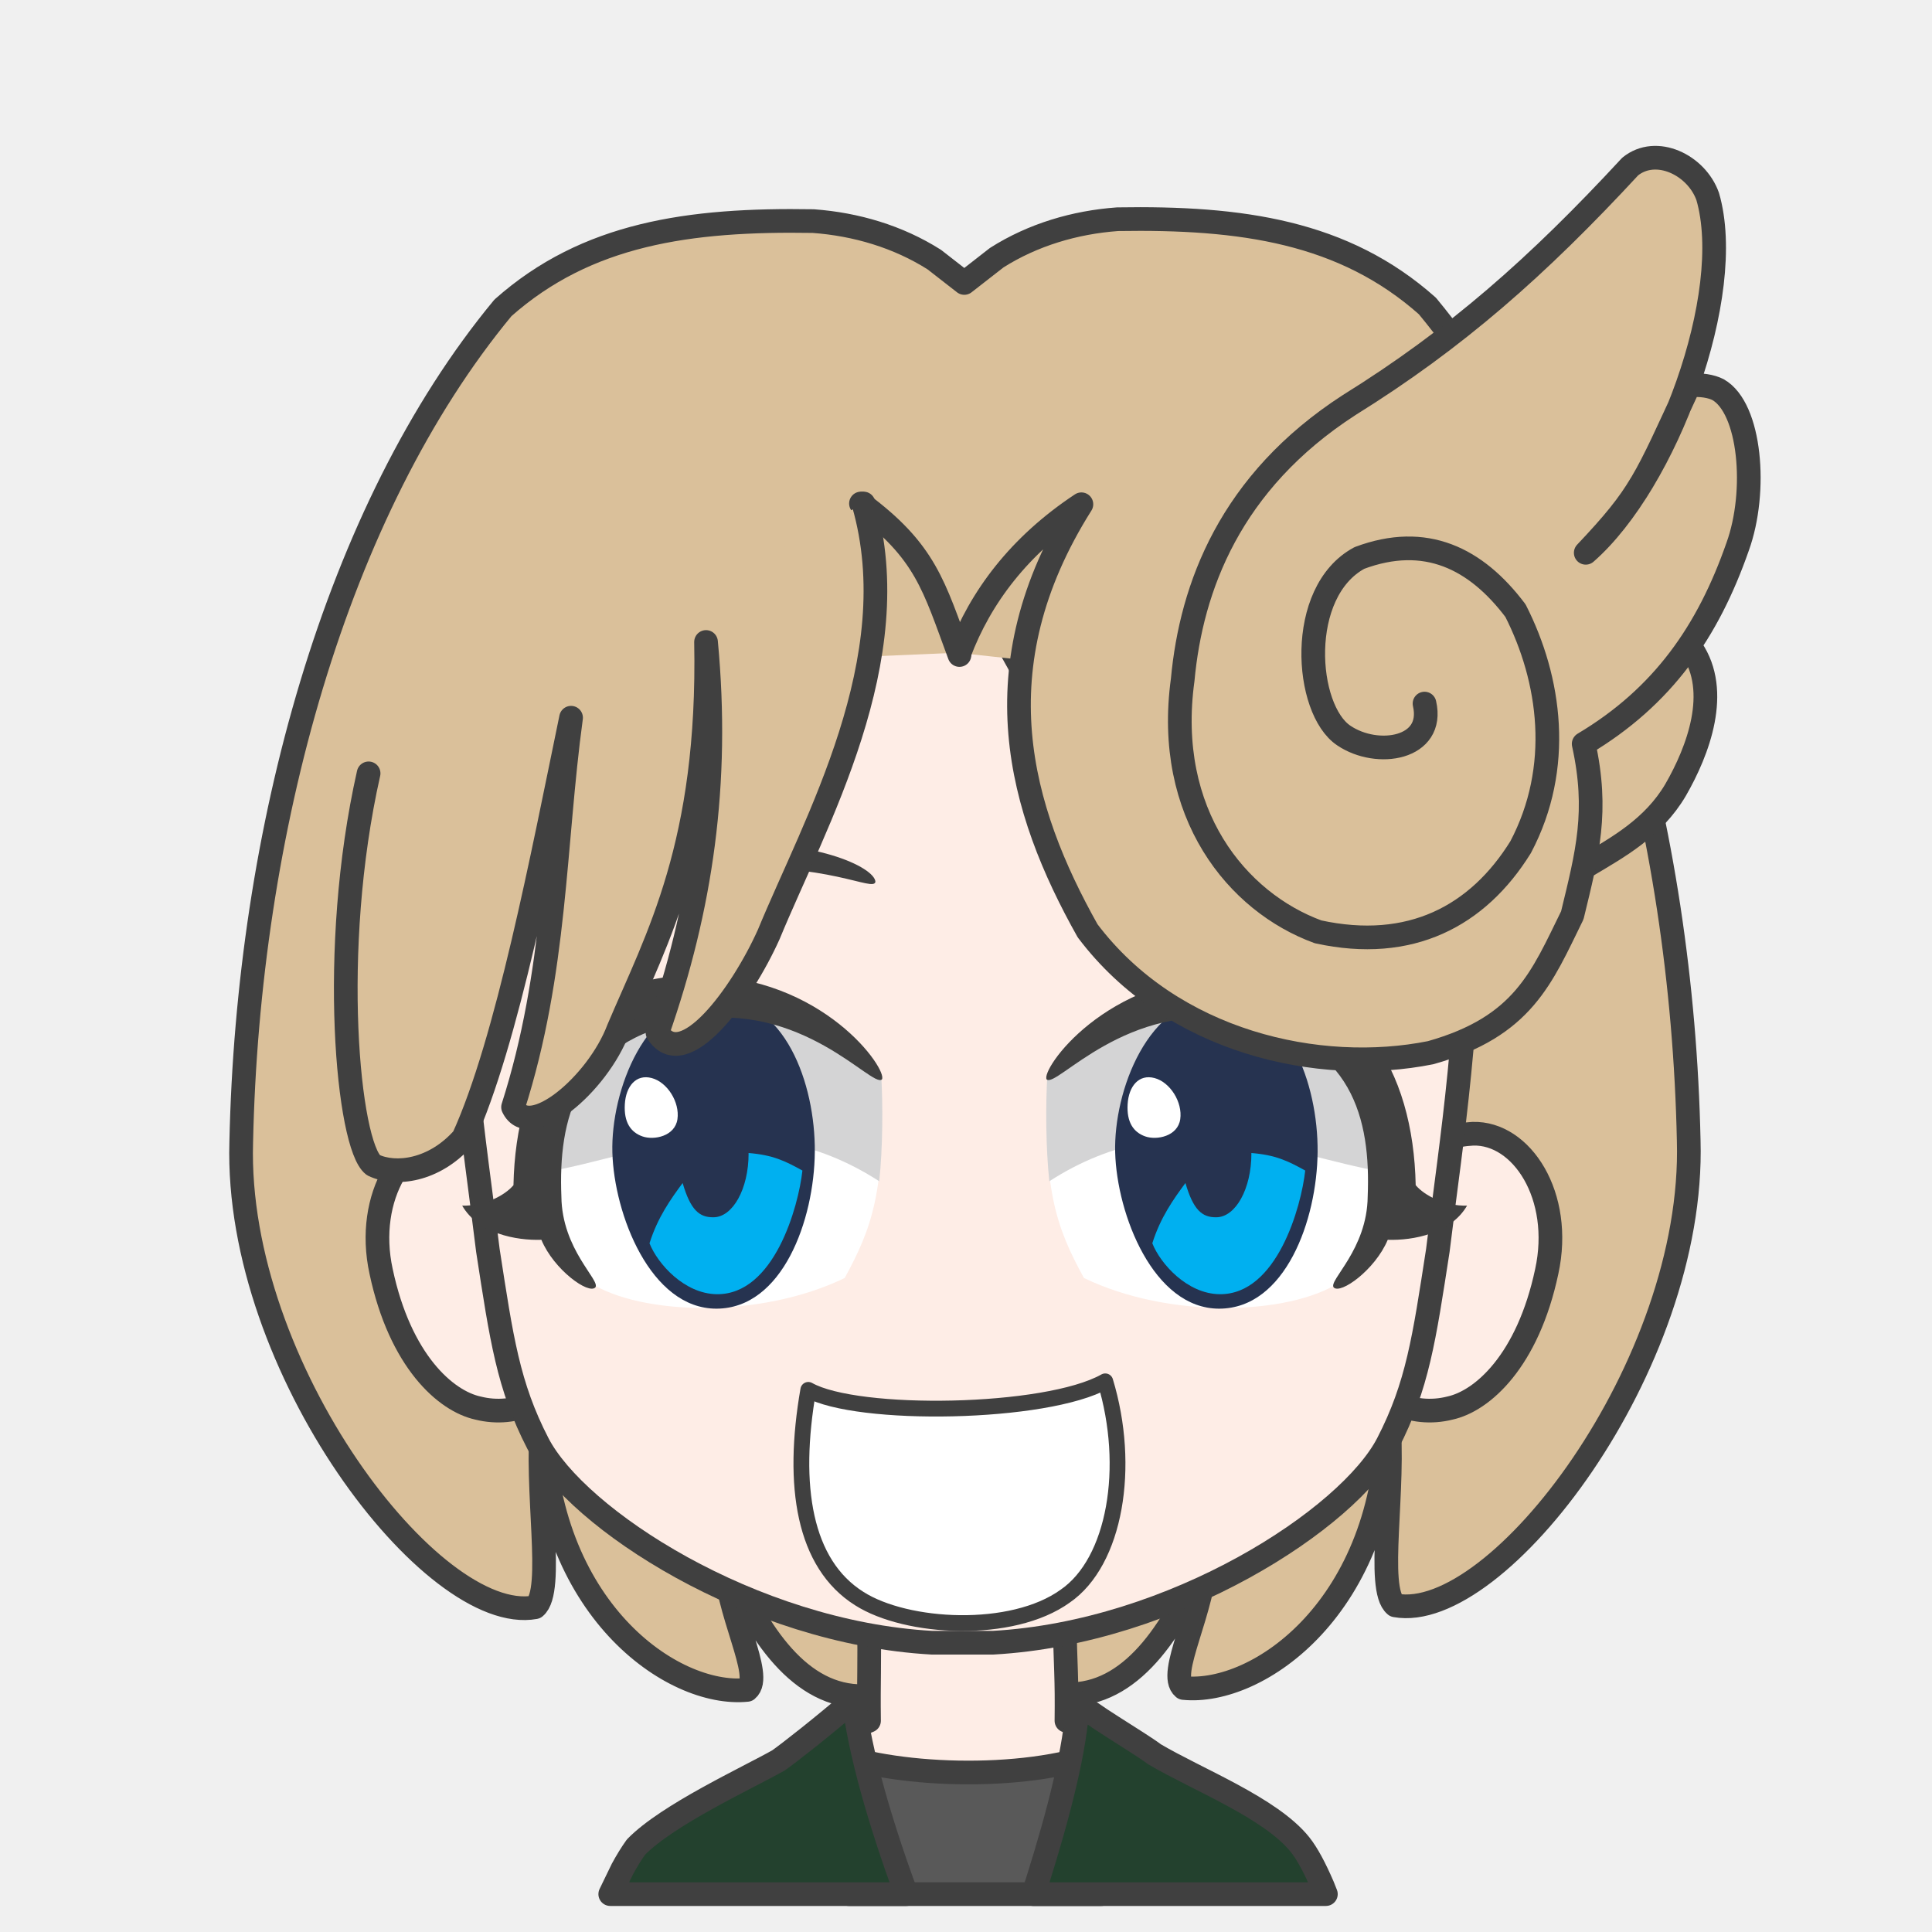
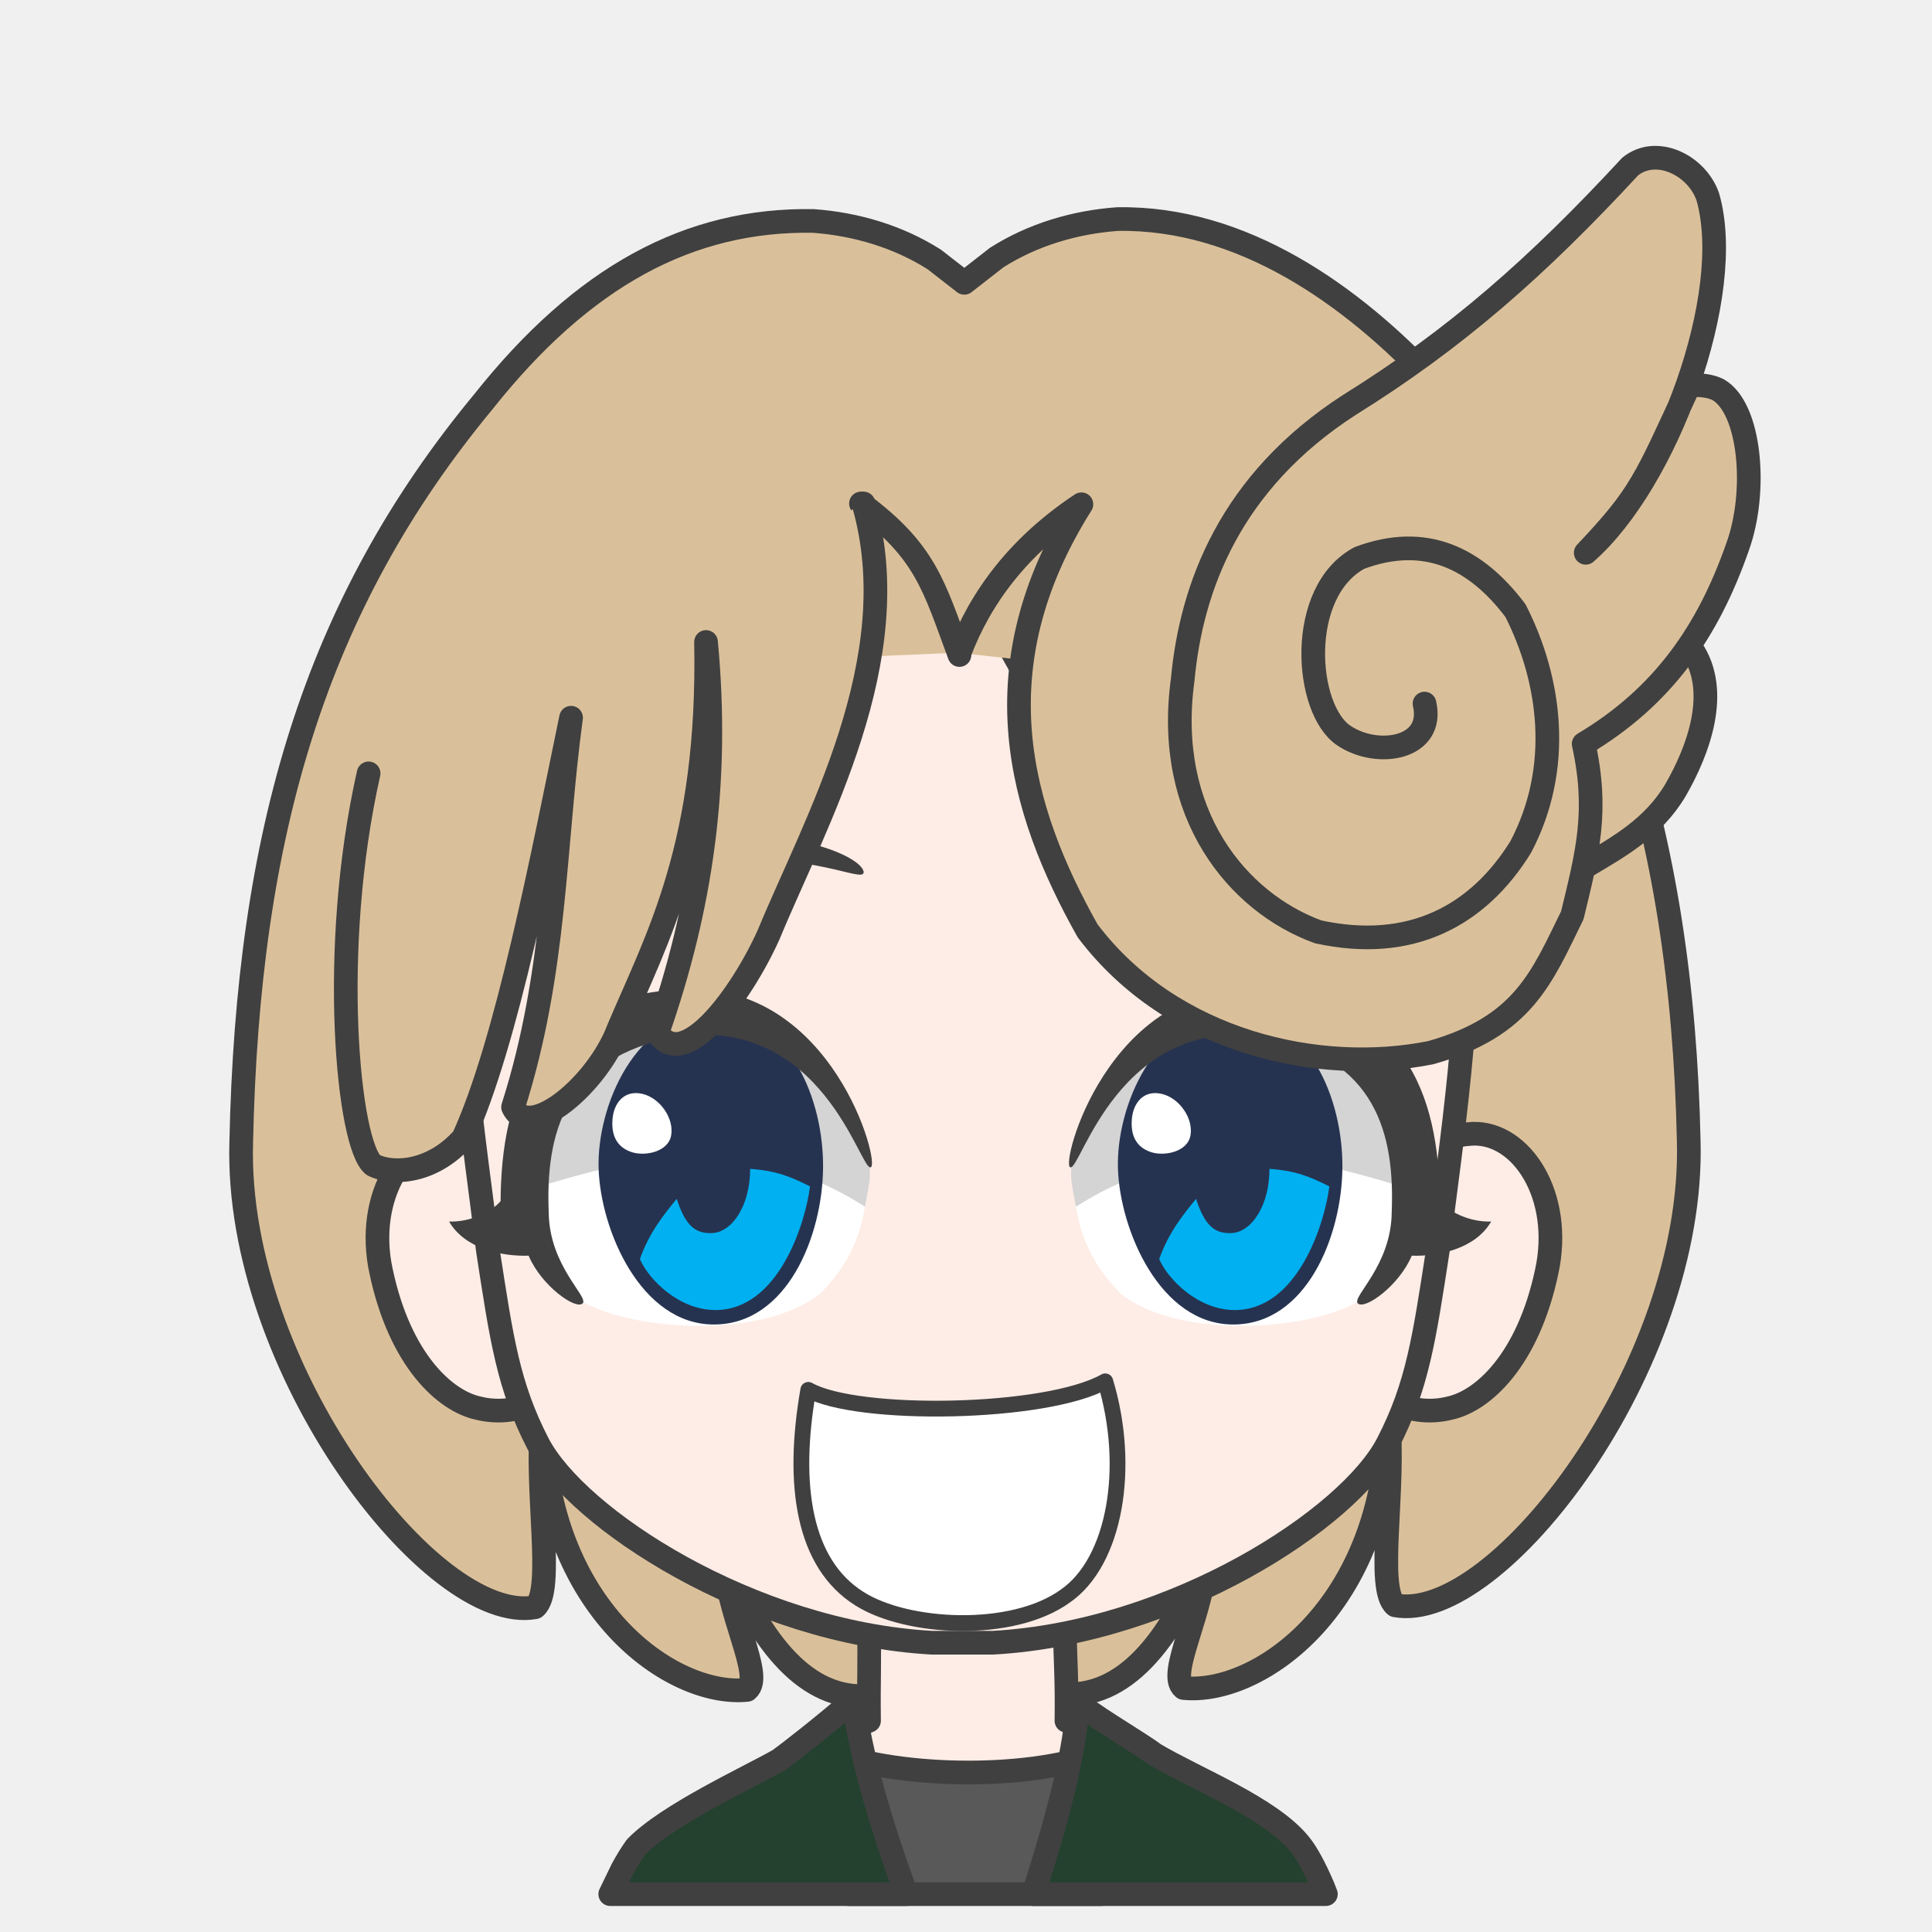
<svg xmlns="http://www.w3.org/2000/svg" width="2805" height="2805" xml:space="preserve" overflow="hidden">
  <g transform="translate(-833 -936)">
-     <path d="M829.5 0.267C649.55-2.732 501.091 18.263 379.624 126.238 136.192 420.669 9.727 887.56 0.229 1337.95-9.268 1664.88 278.152 2039.79 426.112 2012.8 455.103 1988.8 425.611 1841.84 436.608 1738.36 439.608 2015.3 625.556 2143.77 733.526 2132.77 758.519 2112.27 702.534 2019.79 700.535 1936.31 744.023 2042.29 804.007 2137.77 893.982 2141.77L1043 2154.07 1042.99 2158 1206.69 2144.5C1296.8 2140.5 1356.87 2045.03 1400.42 1939.05 1398.42 2022.53 1342.35 2115.01 1367.38 2135.51 1475.52 2146.5 1661.74 2018.03 1664.74 1741.1 1675.76 1844.57 1646.22 1991.54 1675.26 2015.53 1823.43 2042.53 2111.28 1667.61 2101.77 1340.69 2092.26 890.297 1965.61 423.406 1721.81 128.975 1600.17 21 1451.49 0.005 1271.27 3.004 1209.32 7.503 1148.21 25.499 1095.56 58.89L1051.98 92.826 1004.95 56.153C952.372 22.762 891.358 4.766 829.5 0.267Z" stroke="#404040" stroke-width="34.375" stroke-linecap="round" stroke-linejoin="round" stroke-miterlimit="10" fill="#DAC09A" fill-rule="evenodd" transform="matrix(-1 0 0 1 3285 1254)" />
+     <path d="M829.5 0.059C649.55-2.941 489.715 109.078 368.248 239.819 124.816 534.279 9.727 887.437 0.229 1337.87-9.268 1664.83 278.152 2039.78 426.112 2012.78 455.103 1988.79 425.611 1841.81 436.608 1738.32 439.608 2015.28 625.556 2143.76 733.526 2132.77 758.519 2112.27 702.534 2019.78 700.535 1936.29 744.023 2042.28 804.007 2137.76 893.982 2141.76L1043 2154.07C1043 2155.38 1042.99 2156.69 1042.99 2158L1206.69 2144.5C1296.8 2140.5 1356.87 2045.02 1400.42 1939.03 1398.42 2022.52 1342.35 2115.01 1367.38 2135.5 1475.52 2146.5 1661.74 2018.02 1664.74 1741.06 1675.76 1844.54 1646.22 1991.52 1675.26 2015.52 1823.43 2042.52 2111.28 1667.57 2101.77 1340.61 2092.26 890.174 1994.05 559.772 1750.25 265.312 1605.85 83.372 1451.49-0.204 1271.27 2.796 1209.32 7.296 1148.21 25.293 1095.56 58.687L1051.98 92.626 1004.95 55.949C952.372 22.556 891.358 4.558 829.5 0.059Z" stroke="#404040" stroke-width="34.375" stroke-linecap="round" stroke-linejoin="round" stroke-miterlimit="10" fill="#DAC09A" fill-rule="evenodd" transform="matrix(-1 0 0 1 3285 1254)" />
    <path d="M100.689 0C98.84 79.625 96.894 89.967 97.677 152.26 83.972 154.12 27.834 182.731 0 193.488 30.346 293.188 148.667 377.978 237.171 376.992 325.675 376.006 449.331 271.853 478 192.711L384.282 152.263C385.065 89.969 383.117 77.203 384.519 2.423L100.689 0Z" stroke="#404040" stroke-width="34.375" stroke-linecap="round" stroke-linejoin="round" stroke-miterlimit="10" fill="#FEEDE6" fill-rule="evenodd" transform="matrix(-1 0 0 1 2479 3282)" />
    <path d="M2032 3477C2125.52 3515.76 2317.19 3523.14 2432 3480.69L2432 3686 2065.33 3686 2032 3477Z" stroke="#404040" stroke-width="34.375" stroke-linecap="round" stroke-linejoin="round" stroke-miterlimit="10" fill="#595959" fill-rule="evenodd" />
    <path d="M360.257 2.64C351.193 15.603 270.78 62.143 248.996 78.862 186.77 115.64 80.312 156.728 37.62 210.019 26.948 223.341 15.861 244.346 4.77 270.024L0 282 424.878 282 418.476 262.397C388.156 166.036 362.993 69.528 360.257 2.64ZM685.525 0C676.986 76.713 646.426 179.471 611.045 276.831L609.081 282 1039 282 1021.48 245.832C1015.16 234.165 1008.58 223.408 1001.69 213.779 955.871 166.667 839.865 113.369 794.529 87.734 779.496 77.089 729.559 38.118 685.525 0Z" stroke="#404040" stroke-width="34.375" stroke-linecap="round" stroke-linejoin="round" stroke-miterlimit="10" fill="#23412E" fill-rule="evenodd" transform="matrix(-1 0 0 1 2758 3404)" />
    <path d="M1590.28 0.036C1578.74 0.3 1556.37 0.199 1540.19 10.016L157.421 11.858C140.36 2.041 125.279 0.88 112.671 0.036 41.656-2.078-18.587 90.323 5.331 200.007 32.888 329.763 98.798 388.174 146.094 398.363 172.595 405.076 202.149 402.541 224.36 390.397L1478.55 390.397C1500.77 402.541 1530.33 405.076 1556.85 398.363 1604.16 388.174 1670.1 329.763 1697.67 200.007 1721.6 90.323 1661.33-2.078 1590.28 0.036Z" stroke="#404040" stroke-width="34.375" stroke-linecap="round" stroke-linejoin="round" stroke-miterlimit="10" fill="#FEEDE6" fill-rule="evenodd" transform="matrix(-1 0 0 1 3084 2582)" />
    <path d="M1474 666.291C1471.86 440.308 1415.73 7.5 731.293 0 77.289 2.901-1.423 444.265 0.019 666.291 0.542 939.615 26.781 1089.24 47.443 1258.4 67.278 1386.53 76.88 1454.95 120.233 1538.78 176.537 1647.65 430.308 1813.3 693.203 1828L782.016 1828C1044.46 1813.3 1297.79 1647.65 1353.99 1538.78 1397.27 1454.95 1406.86 1386.53 1426.66 1258.4 1447.28 1089.24 1473.48 939.615 1474 666.291Z" stroke="#404040" stroke-width="34.375" stroke-linecap="round" stroke-linejoin="round" stroke-miterlimit="10" fill="#FEEDE6" fill-rule="evenodd" transform="matrix(-1 0 0 1 2968 1493)" />
-     <path d="M2593.13 2162.46C2733.45 2172.28 2882.7 2242.14 2877.89 2249.47 2872.24 2264.91 2762.2 2205.05 2596.02 2196.33 2429.84 2187.61 2364.71 2231.67 2362 2216.22 2363.2 2194.89 2452.81 2152.64 2593.13 2162.46Z" fill="#404040" fill-rule="evenodd" />
-     <path d="M2355.46 2498.63C2414.77 2391.64 2668.59 2280.27 2839.67 2518.91 2860.01 2618.18 2860.32 2706.36 2777.6 2797.97 2703.67 2845.73 2530.08 2851.13 2406.72 2791.45 2367.47 2719.68 2345.29 2662.35 2355.46 2498.63Z" fill="#FFFFFF" fill-rule="evenodd" />
-     <path d="M2356.51 2651C2542.03 2531.4 2711.19 2615.62 2836.06 2636.45 2840.66 2592.7 2859.6 2586.66 2846.4 2539.88 2740.37 2388.82 2483.28 2338.95 2353.59 2497.23 2351.05 2538.86 2351.23 2603.02 2356.51 2651Z" fill="#D4D4D5" fill-rule="evenodd" />
-     <path d="M2452.08 2609.23C2449.65 2519.82 2500.14 2385.15 2601.36 2385 2702.59 2384.85 2746.75 2509.42 2745.99 2608.33 2745.23 2707.24 2699.07 2835.85 2603.18 2836 2507.29 2836.15 2454.52 2698.65 2452.08 2609.23Z" fill="#263350" fill-rule="evenodd" />
-     <path d="M2649.76 2610C2684.95 2612.89 2702.62 2621.38 2728 2635.48 2722.31 2687.75 2686.98 2815.92 2603.73 2815 2556.47 2814.47 2517.66 2770.67 2506 2741.08 2517.83 2703.51 2536.67 2677.15 2554.1 2653.59 2565.47 2692.6 2578.24 2703.56 2598.71 2703.32 2626.96 2703.32 2649.86 2661.93 2649.86 2610.87 2649.82 2610.58 2649.79 2610.29 2649.76 2610Z" fill="#00B0F0" fill-rule="evenodd" />
-     <path d="M2470.16 2539.15C2471.7 2513.07 2486.41 2495.15 2509.18 2501.17 2531.94 2507.19 2550.13 2536.23 2546.55 2560.93 2542.97 2585.63 2512.66 2591.89 2495.63 2585.87 2478.6 2579.84 2468.61 2565.23 2470.16 2539.15Z" fill="#FFFFFF" fill-rule="evenodd" />
-     <path d="M2622.27 2352C2806.97 2351.51 2885.01 2490.16 2888.39 2656.7 2900.86 2671.65 2931.15 2687.49 2963 2686.36 2939.71 2726.87 2884.7 2737.24 2847.82 2736.01 2829.44 2779.81 2779.03 2815.72 2769.31 2805.13 2761.37 2795.04 2817.89 2750.31 2818.7 2673.3 2823.24 2561.14 2797.4 2447.35 2632.98 2417.76 2468.57 2388.16 2366.79 2516.21 2352.62 2503.18 2343.41 2489.72 2437.57 2352.49 2622.27 2352Z" fill="#404040" fill-rule="evenodd" />
-     <path d="M230.683 1.458C370.729 11.281 519.695 81.135 514.887 88.465 509.253 103.915 399.424 44.049 233.564 35.329 67.704 26.609 2.704 70.674 0 55.224 1.2 33.894 90.636-8.365 230.683 1.458Z" fill="#404040" fill-rule="evenodd" transform="matrix(-1 0 0 1 2104 2161)" />
-     <path d="M2.458 121.63C61.642 14.638 314.957-96.73 485.695 141.91 505.993 241.185 506.297 329.36 423.749 420.97 349.962 468.73 176.723 474.128 53.609 414.449 14.441 342.677-7.697 285.345 2.458 121.63Z" fill="#FFFFFF" fill-rule="evenodd" transform="matrix(-1 0 0 1 2113 2377)" />
-     <path d="M4.506 251C189.654 131.4 358.471 215.619 483.09 236.454 487.676 192.7 506.582 186.659 493.412 139.882 387.595-11.18 131.013-61.051 1.584 97.227-0.945 138.862-0.772 203.023 4.506 251Z" fill="#D4D4D5" fill-rule="evenodd" transform="matrix(-1 0 0 1 2114 2400)" />
-     <path d="M1722.08 2609.23C1719.65 2519.82 1770.14 2385.15 1871.36 2385 1972.59 2384.85 2016.75 2509.42 2015.99 2608.33 2015.23 2707.24 1969.07 2835.85 1873.18 2836 1777.29 2836.15 1724.52 2698.65 1722.08 2609.23Z" fill="#263350" fill-rule="evenodd" />
-     <path d="M1919.76 2610C1954.95 2612.89 1972.62 2621.38 1998 2635.48 1992.31 2687.75 1956.98 2815.92 1873.72 2815 1826.47 2814.47 1787.66 2770.67 1776 2741.08 1787.83 2703.51 1806.67 2677.15 1824.1 2653.59 1835.47 2692.6 1848.24 2703.56 1868.71 2703.32 1896.96 2703.32 1919.86 2661.93 1919.86 2610.87 1919.82 2610.58 1919.79 2610.29 1919.76 2610Z" fill="#00B0F0" fill-rule="evenodd" />
-     <path d="M1740.16 2539.15C1741.7 2513.07 1756.41 2495.15 1779.18 2501.17 1801.94 2507.19 1820.13 2536.23 1816.55 2560.93 1812.97 2585.63 1782.66 2591.89 1765.63 2585.87 1748.6 2579.84 1738.62 2565.23 1740.16 2539.15Z" fill="#FFFFFF" fill-rule="evenodd" />
-     <path d="M269.826 0.001C454.225-0.488 532.134 138.157 535.514 304.7 547.966 319.653 578.202 335.494 610 334.359 586.745 374.868 531.825 385.237 495.004 384.008 476.656 427.81 426.327 463.717 416.629 453.131 408.7 443.043 465.129 398.307 465.937 321.304 470.467 209.144 444.668 95.354 280.524 65.759 116.381 36.163 14.769 164.212 0.616 151.183-8.58 137.723 85.427 0.491 269.826 0.001Z" fill="#404040" fill-rule="evenodd" transform="matrix(-1 0 0 1 2114 2352)" />
    <path d="M2222.99 1883.66 2313.65 1810.45 2875 1548.97 2546.09 1370 1863.86 1382.78 1595.39 1564.08C1564.62 1636.13 1477.31 1913.64 1442 2042 1552.82 1995.02 1693.48 1951.5 1816.77 1901.04L2222.99 1883.66Z" fill="#DAC09A" fill-rule="evenodd" />
    <path d="M2083 1667C2177.18 1736.9 2188.67 1786.17 2226 1887" stroke="#404040" stroke-width="34.375" stroke-linecap="round" stroke-linejoin="round" stroke-miterlimit="10" fill="#DAC09A" fill-rule="evenodd" />
+     <path d="M2006.53 2953.9C1982.1 3093.91 2000.48 3206.44 2080.43 3256.86 2149.1 3300.74 2302.2 3309.11 2379.5 3253.4 2452.31 3203.3 2475.28 3065.41 2437.69 2941.5 2351.82 2989.89 2077.18 2993.92 2006.53 2953.9Z" stroke="#404040" stroke-width="22.917" stroke-linecap="round" stroke-linejoin="round" stroke-miterlimit="10" fill="#FFFFFF" fill-rule="evenodd" />
+     <path d="M2628.13 2149.44C2768.45 2159.16 2917.7 2228.24 2912.89 2235.49 2907.24 2250.77 2797.2 2191.56 2631.02 2182.94 2464.84 2174.32 2399.71 2217.9 2397 2202.62 2398.2 2181.52 2487.81 2139.73 2628.13 2149.44Z" fill="#404040" fill-rule="evenodd" />
+     <path d="M2390 2615.05C2456.74 2412.28 2703.82 2302.93 2874.69 2541.84 2895 2641.23 2895.3 2729.51 2812.69 2821.22 2738.85 2869.03 2544 2881.96 2459.44 2813.62 2401.99 2754.66 2390.57 2697.26 2390 2615.05Z" fill="#FFFFFF" fill-rule="evenodd" />
+     <path d="M2395.16 2688C2580.86 2568.78 2762.01 2627.02 2870.86 2659.57 2875.46 2615.96 2884.74 2609.93 2881.22 2563.3 2801.98 2398.79 2494.08 2303.01 2389.01 2621.49 2386.47 2650.13 2388.8 2651.96 2395.16 2688Z" fill="#D4D4D5" fill-rule="evenodd" />
+     <path d="M2456.09 2632.23C2453.39 2542.82 2509.38 2408.15 2621.62 2408 2733.86 2407.85 2782.84 2532.42 2781.99 2631.33 2781.14 2730.24 2729.97 2858.85 2623.63 2859 2517.3 2859.15 2458.79 2721.65 2456.09 2632.23Z" fill="#263350" fill-rule="evenodd" />
+     <path d="M2675.95 2633C2715.1 2635.89 2734.76 2644.38 2763 2658.48 2756.67 2710.76 2717.36 2838.92 2624.73 2838 2572.15 2837.47 2528.97 2793.67 2516 2764.08 2529.16 2726.51 2550.12 2700.15 2569.52 2676.59 2582.17 2715.6 2596.37 2726.56 2619.15 2726.32 2650.58 2726.32 2676.06 2684.93 2676.06 2633.87 2676.02 2633.58 2675.98 2633.29 2675.95 2633Z" fill="#00B0F0" fill-rule="evenodd" />
+     <path d="M2476.17 2562.15C2477.9 2536.07 2494.33 2518.15 2519.76 2524.17 2545.18 2530.19 2565.5 2559.23 2561.5 2583.93 2557.49 2608.63 2523.65 2614.89 2504.63 2608.87 2485.61 2602.84 2474.45 2588.23 2476.17 2562.15Z" fill="#FFFFFF" fill-rule="evenodd" />
+     <path d="M2656.93 2372.22C2872.32 2381.23 2922.35 2524.39 2923.32 2679.85 2935.8 2694.79 2966.12 2710.61 2998 2709.48 2974.68 2749.95 2919.62 2760.31 2882.7 2759.08 2864.31 2802.84 2813.85 2838.71 2804.12 2828.13 2796.17 2818.05 2852.75 2773.36 2853.56 2696.44 2858.1 2584.39 2832.23 2470.71 2667.66 2441.14 2457 2410.36 2402.31 2635.06 2387.02 2630.81 2371.73 2628.28 2441.55 2363.22 2656.93 2372.22Z" fill="#404040" fill-rule="evenodd" />
+     <path d="M231.13 1.442C371.449 11.157 520.704 80.244 515.887 87.493 510.242 102.773 400.199 43.565 234.017 34.941 67.835 26.317 2.709 69.897 0 54.617 1.203 33.521 90.812-8.273 231.13 1.442Z" fill="#404040" fill-rule="evenodd" transform="matrix(-1 0 0 1 2087 2148)" />
+     <path d="M0 209.048C66.879 6.277 314.448-103.069 485.664 135.843 506.018 235.23 506.323 323.506 423.545 415.219 349.551 463.034 154.314 475.961 69.581 407.617 12.018 348.661 0.573 291.264 0 209.048Z" fill="#FFFFFF" fill-rule="evenodd" transform="matrix(-1 0 0 1 2094 2406)" />
+     <path d="M7.165 277C192.861 157.775 374.012 216.02 482.865 248.573 487.465 204.956 496.745 198.934 493.218 152.304 413.98-12.212 106.078-107.993 1.007 210.485-1.529 239.134 0.795 240.958 7.165 277Z" fill="#D4D4D5" fill-rule="evenodd" transform="matrix(-1 0 0 1 2096 2411)" />
+     <path d="M1702.09 2632.23C1699.39 2542.82 1755.38 2408.15 1867.62 2408 1979.86 2407.85 2028.84 2532.42 2027.99 2631.33 2027.14 2730.24 1975.97 2858.85 1869.63 2859 1763.3 2859.15 1704.79 2721.65 1702.09 2632.23Z" fill="#263350" fill-rule="evenodd" />
+     <path d="M1921.95 2633C1961.1 2635.89 1980.76 2644.38 2009 2658.48 2002.67 2710.76 1963.36 2838.92 1870.73 2838 1818.15 2837.47 1774.97 2793.67 1762 2764.08 1775.16 2726.51 1796.12 2700.15 1815.52 2676.59 1828.17 2715.6 1842.37 2726.56 1865.15 2726.32 1896.58 2726.32 1922.06 2684.93 1922.06 2633.87 1922.02 2633.58 1921.98 2633.29 1921.95 2633Z" fill="#00B0F0" fill-rule="evenodd" />
+     <path d="M1722.17 2562.15C1723.9 2536.07 1740.33 2518.15 1765.76 2524.17 1791.18 2530.19 1811.5 2559.23 1807.5 2583.93 1803.49 2608.63 1769.65 2614.89 1750.63 2608.87 1731.61 2602.84 1720.45 2588.23 1722.17 2562.15Z" fill="#FFFFFF" fill-rule="evenodd" />
+     <path d="M272.377 0.224C488.114 9.228 538.232 152.386 539.197 307.848 551.702 322.786 582.066 338.612 614 337.478 590.645 377.947 535.491 388.306 498.514 387.078 480.088 430.836 429.545 466.709 419.805 456.133 411.843 446.055 468.512 401.363 469.323 324.435 473.872 212.386 447.963 98.708 283.121 69.141 72.114 38.362 17.341 263.056 2.02 258.808-13.289 256.279 56.641-8.779 272.377 0.224Z" fill="#404040" fill-rule="evenodd" transform="matrix(-1 0 0 1 2099 2372)" />
    <path d="M2086.69 1667C2152.01 1893.26 2016.21 2129.84 1949.17 2292.52 1909.64 2380.73 1825.41 2494.72 1787.59 2435.15 1850.62 2254.71 1877.55 2074.27 1858.07 1868.06 1863.8 2161.92 1787.02 2297.67 1730.87 2430 1700.5 2510.76 1601.37 2593.25 1577.88 2543.41 1640.91 2346.36 1636.9 2163.06 1662.11 1978.04 1620.86 2177.38 1569.29 2448.9 1505.69 2588.09 1463.29 2636.21 1407.13 2643.09 1375.05 2627.62 1338.38 2599.55 1310.3 2315.43 1368.17 2058.81" stroke="#404040" stroke-width="34.375" stroke-linecap="round" stroke-linejoin="round" stroke-miterlimit="10" fill="#DAC09A" fill-rule="evenodd" />
    <path d="M2934.18 1435C2937.19 1459.87 3278.56 1796.79 3289.11 1878.19 3331.04 1939.83 3298.64 2025.84 3265.66 2082.99 3233.45 2137.7 3182.64 2165.68 3137.64 2192.49L2843.75 2396 2518.2 2269.37 2265 1814.88" stroke="#404040" stroke-width="34.375" stroke-linecap="round" stroke-linejoin="round" stroke-miterlimit="10" fill="#DAC09A" fill-rule="evenodd" />
    <path d="M2226 1884.04C2256.51 1803.07 2312.53 1728.1 2403.05 1668.12 2253.01 1906.03 2313.03 2110.96 2412.06 2287.39 2534.6 2449.83 2748.66 2496.82 2910.21 2464.33 3044.75 2426.34 3071.26 2355.37 3115.77 2264.9 3137.78 2174.43 3153.79 2113.96 3132.28 2015.99 3247.32 1947.52 3312.94 1852.58 3355.85 1729.6 3384.83 1649.23 3374.5 1528.44 3327.34 1501.68 3317.73 1496.75 3302.41 1493.99 3285.33 1495.68 3221.41 1633.7 3216.04 1653.23 3135.28 1738.59 3252.12 1636.37 3353.59 1363 3312.34 1221.28 3296.05 1175.34 3237.53 1147.2 3199.8 1177.8 3065.22 1323.24 2946.75 1427.73 2791.68 1524.17 2618.93 1635.91 2562.56 1788.61 2550.1 1923.03 2523.4 2117.39 2629.17 2245.93 2746.66 2288.89 2880.56 2318.12 2978.59 2266.17 3040.75 2165.94 3101.93 2050.02 3084.06 1922.39 3033.25 1822.56 2976.02 1746.6 2902.7 1710.14 2806.68 1746.09 2715 1795.49 2727.26 1966.3 2784.17 2004 2832.7 2036.78 2916.36 2023.48 2901.21 1957.51" stroke="#404040" stroke-width="34.375" stroke-linecap="round" stroke-linejoin="round" stroke-miterlimit="10" fill="#DAC09A" fill-rule="evenodd" />
-     <path d="M2006.53 2953.9C1982.1 3093.91 2000.48 3206.44 2080.43 3256.86 2149.1 3300.74 2302.2 3309.11 2379.5 3253.4 2452.31 3203.3 2475.28 3065.41 2437.69 2941.5 2351.82 2989.89 2077.18 2993.92 2006.53 2953.9Z" stroke="#404040" stroke-width="22.917" stroke-linecap="round" stroke-linejoin="round" stroke-miterlimit="10" fill="#FFFFFF" fill-rule="evenodd" />
  </g>
</svg>
